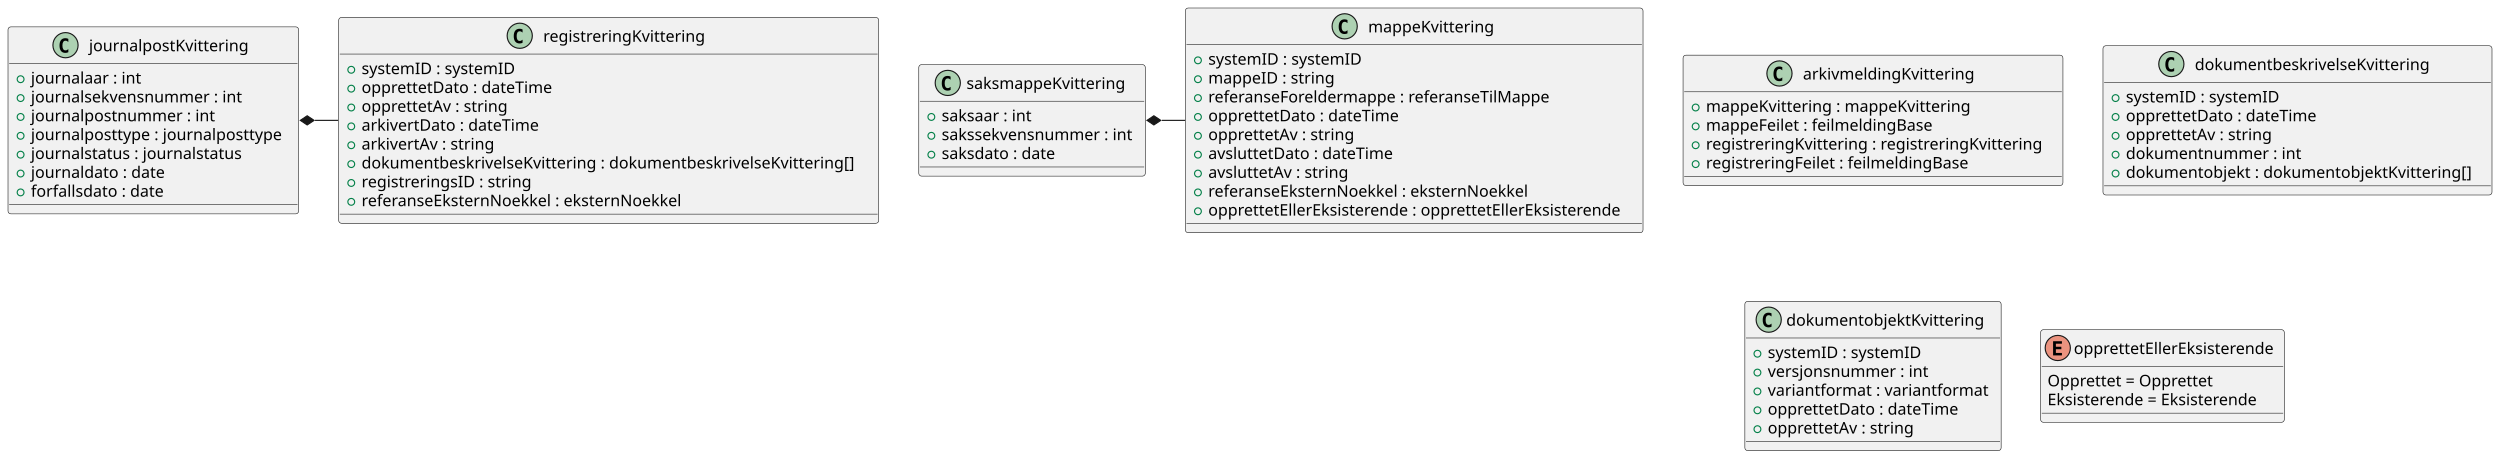
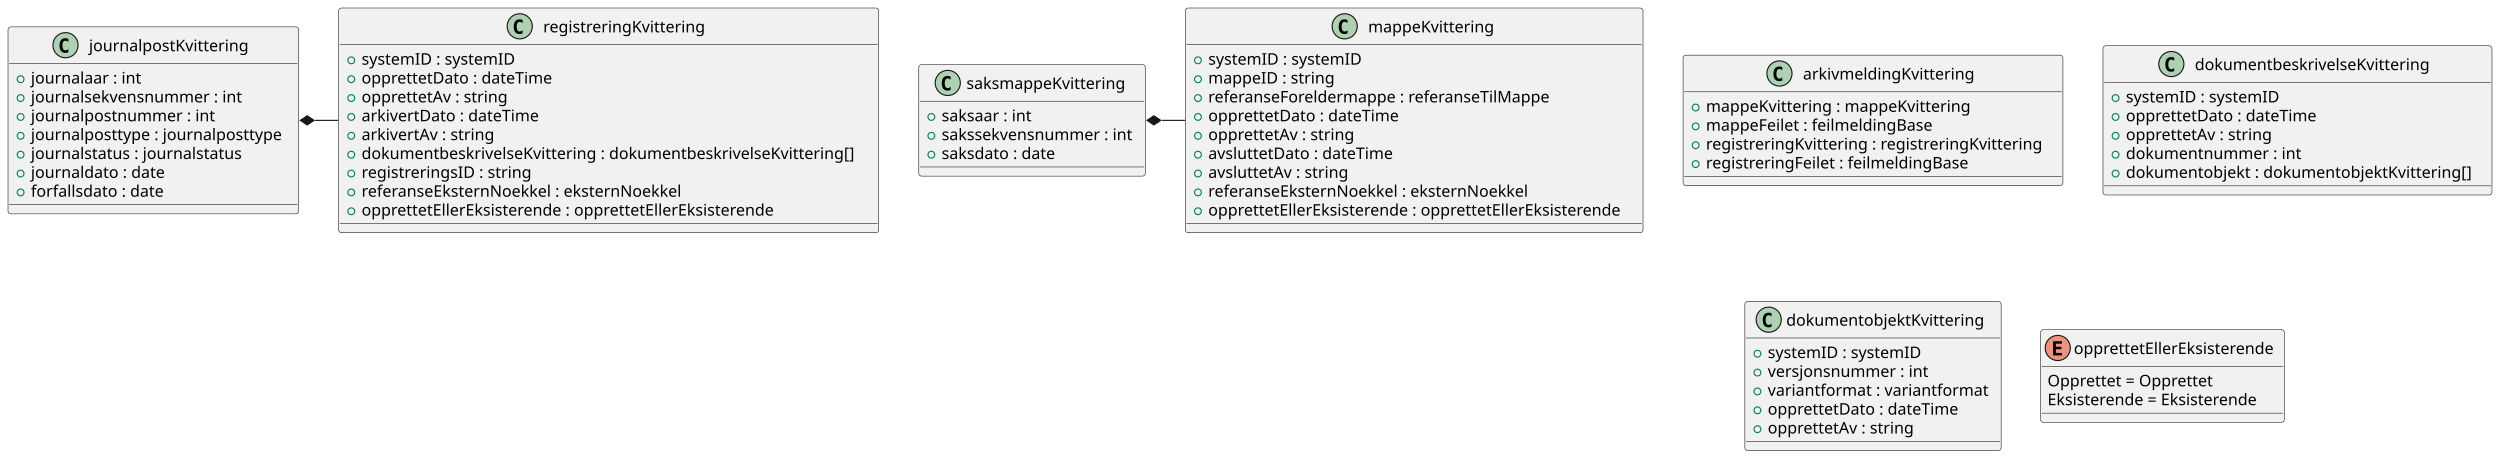
<svg xmlns="http://www.w3.org/2000/svg" contentStyleType="text/css" height="400px" preserveAspectRatio="none" style="width:2185px;height:400px;background:#FFFFFF;" version="1.1" viewBox="0 0 2185 400" width="2185px" zoomAndPan="magnify">
  <defs />
  <g>
    <g id="elem_arkivmeldingKvittering">
      <rect codeLine="2" fill="#F1F1F1" height="113.953" id="arkivmeldingKvittering" rx="2.5" ry="2.5" style="stroke:#181818;stroke-width:0.5;" width="332" x="1471" y="48.22" />
      <ellipse cx="1555.25" cy="64.22" fill="#ADD1B2" rx="11" ry="11" style="stroke:#181818;stroke-width:1.0;" />
      <path d="M1557.723,70.363 Q1557.142,70.662 1556.503,70.811 Q1555.864,70.961 1555.158,70.961 Q1552.651,70.961 1551.332,69.309 Q1550.012,67.657 1550.012,64.536 Q1550.012,61.407 1551.332,59.755 Q1552.651,58.103 1555.158,58.103 Q1555.864,58.103 1556.511,58.252 Q1557.159,58.402 1557.723,58.7 L1557.723,61.423 Q1557.092,60.842 1556.499,60.572 Q1555.905,60.303 1555.274,60.303 Q1553.93,60.303 1553.245,61.369 Q1552.56,62.436 1552.56,64.536 Q1552.56,66.628 1553.245,67.694 Q1553.93,68.761 1555.274,68.761 Q1555.905,68.761 1556.499,68.491 Q1557.092,68.222 1557.723,67.64 Z " fill="#000000" />
      <text fill="#000000" font-family="sans-serif" font-size="14" lengthAdjust="spacing" textLength="155" x="1575.75" y="69.511">arkivmeldingKvittering</text>
      <line style="stroke:#181818;stroke-width:0.5;" x1="1472" x2="1802" y1="80.22" y2="80.22" />
      <ellipse cx="1482" cy="93.964" fill="none" rx="3" ry="3" style="stroke:#038048;stroke-width:1.0;" />
      <text fill="#000000" font-family="sans-serif" font-size="14" lengthAdjust="spacing" textLength="238" x="1491" y="97.755">mappeKvittering : mappeKvittering</text>
      <ellipse cx="1482" cy="110.452" fill="none" rx="3" ry="3" style="stroke:#038048;stroke-width:1.0;" />
      <text fill="#000000" font-family="sans-serif" font-size="14" lengthAdjust="spacing" textLength="204" x="1491" y="114.243">mappeFeilet : feilmeldingBase</text>
      <ellipse cx="1482" cy="126.941" fill="none" rx="3" ry="3" style="stroke:#038048;stroke-width:1.0;" />
      <text fill="#000000" font-family="sans-serif" font-size="14" lengthAdjust="spacing" textLength="306" x="1491" y="130.732">registreringKvittering : registreringKvittering</text>
      <ellipse cx="1482" cy="143.429" fill="none" rx="3" ry="3" style="stroke:#038048;stroke-width:1.0;" />
      <text fill="#000000" font-family="sans-serif" font-size="14" lengthAdjust="spacing" textLength="238" x="1491" y="147.22">registreringFeilet : feilmeldingBase</text>
      <line style="stroke:#181818;stroke-width:0.5;" x1="1472" x2="1802" y1="154.173" y2="154.173" />
    </g>
    <g id="elem_dokumentbeskrivelseKvittering">
      <rect codeLine="8" fill="#F1F1F1" height="130.441" id="dokumentbeskrivelseKvittering" rx="2.5" ry="2.5" style="stroke:#181818;stroke-width:0.5;" width="340" x="1838" y="39.98" />
      <ellipse cx="1897.75" cy="55.98" fill="#ADD1B2" rx="11" ry="11" style="stroke:#181818;stroke-width:1.0;" />
      <path d="M1900.223,62.123 Q1899.642,62.422 1899.003,62.571 Q1898.364,62.721 1897.658,62.721 Q1895.151,62.721 1893.832,61.069 Q1892.512,59.417 1892.512,56.296 Q1892.512,53.166 1893.832,51.515 Q1895.151,49.863 1897.658,49.863 Q1898.364,49.863 1899.011,50.012 Q1899.659,50.162 1900.223,50.461 L1900.223,53.183 Q1899.592,52.602 1898.999,52.332 Q1898.405,52.062 1897.774,52.062 Q1896.43,52.062 1895.745,53.129 Q1895.06,54.196 1895.06,56.296 Q1895.06,58.388 1895.745,59.454 Q1896.43,60.521 1897.774,60.521 Q1898.405,60.521 1898.999,60.251 Q1899.592,59.981 1900.223,59.4 Z " fill="#000000" />
      <text fill="#000000" font-family="sans-serif" font-size="14" lengthAdjust="spacing" textLength="212" x="1918.25" y="61.271">dokumentbeskrivelseKvittering</text>
      <line style="stroke:#181818;stroke-width:0.5;" x1="1839" x2="2177" y1="71.98" y2="71.98" />
      <ellipse cx="1849" cy="85.724" fill="none" rx="3" ry="3" style="stroke:#038048;stroke-width:1.0;" />
      <text fill="#000000" font-family="sans-serif" font-size="14" lengthAdjust="spacing" textLength="134" x="1858" y="89.515">systemID : systemID</text>
      <ellipse cx="1849" cy="102.212" fill="none" rx="3" ry="3" style="stroke:#038048;stroke-width:1.0;" />
      <text fill="#000000" font-family="sans-serif" font-size="14" lengthAdjust="spacing" textLength="172" x="1858" y="106.003">opprettetDato : dateTime</text>
      <ellipse cx="1849" cy="118.701" fill="none" rx="3" ry="3" style="stroke:#038048;stroke-width:1.0;" />
      <text fill="#000000" font-family="sans-serif" font-size="14" lengthAdjust="spacing" textLength="133" x="1858" y="122.492">opprettetAv : string</text>
      <ellipse cx="1849" cy="135.189" fill="none" rx="3" ry="3" style="stroke:#038048;stroke-width:1.0;" />
      <text fill="#000000" font-family="sans-serif" font-size="14" lengthAdjust="spacing" textLength="158" x="1858" y="138.98">dokumentnummer : int</text>
      <ellipse cx="1849" cy="151.677" fill="none" rx="3" ry="3" style="stroke:#038048;stroke-width:1.0;" />
      <text fill="#000000" font-family="sans-serif" font-size="14" lengthAdjust="spacing" textLength="314" x="1858" y="155.468">dokumentobjekt : dokumentobjektKvittering[]</text>
      <line style="stroke:#181818;stroke-width:0.5;" x1="1839" x2="2177" y1="162.421" y2="162.421" />
    </g>
    <g id="elem_dokumentobjektKvittering">
      <rect codeLine="15" fill="#F1F1F1" height="130.441" id="dokumentobjektKvittering" rx="2.5" ry="2.5" style="stroke:#181818;stroke-width:0.5;" width="224" x="1525" y="263.4" />
      <ellipse cx="1545.85" cy="279.4" fill="#ADD1B2" rx="11" ry="11" style="stroke:#181818;stroke-width:1.0;" />
      <path d="M1548.323,285.543 Q1547.742,285.842 1547.103,285.991 Q1546.464,286.141 1545.758,286.141 Q1543.251,286.141 1541.931,284.489 Q1540.612,282.837 1540.612,279.716 Q1540.612,276.587 1541.931,274.935 Q1543.251,273.283 1545.758,273.283 Q1546.464,273.283 1547.111,273.432 Q1547.759,273.582 1548.323,273.88 L1548.323,276.603 Q1547.692,276.022 1547.099,275.752 Q1546.505,275.483 1545.874,275.483 Q1544.53,275.483 1543.845,276.549 Q1543.16,277.616 1543.16,279.716 Q1543.16,281.808 1543.845,282.874 Q1544.53,283.941 1545.874,283.941 Q1546.505,283.941 1547.099,283.671 Q1547.692,283.401 1548.323,282.82 Z " fill="#000000" />
      <text fill="#000000" font-family="sans-serif" font-size="14" lengthAdjust="spacing" textLength="179" x="1561.15" y="284.691">dokumentobjektKvittering</text>
      <line style="stroke:#181818;stroke-width:0.5;" x1="1526" x2="1748" y1="295.4" y2="295.4" />
      <ellipse cx="1536" cy="309.144" fill="none" rx="3" ry="3" style="stroke:#038048;stroke-width:1.0;" />
      <text fill="#000000" font-family="sans-serif" font-size="14" lengthAdjust="spacing" textLength="134" x="1545" y="312.935">systemID : systemID</text>
      <ellipse cx="1536" cy="325.632" fill="none" rx="3" ry="3" style="stroke:#038048;stroke-width:1.0;" />
      <text fill="#000000" font-family="sans-serif" font-size="14" lengthAdjust="spacing" textLength="145" x="1545" y="329.423">versjonsnummer : int</text>
      <ellipse cx="1536" cy="342.121" fill="none" rx="3" ry="3" style="stroke:#038048;stroke-width:1.0;" />
      <text fill="#000000" font-family="sans-serif" font-size="14" lengthAdjust="spacing" textLength="198" x="1545" y="345.912">variantformat : variantformat</text>
      <ellipse cx="1536" cy="358.609" fill="none" rx="3" ry="3" style="stroke:#038048;stroke-width:1.0;" />
      <text fill="#000000" font-family="sans-serif" font-size="14" lengthAdjust="spacing" textLength="172" x="1545" y="362.4">opprettetDato : dateTime</text>
      <ellipse cx="1536" cy="375.097" fill="none" rx="3" ry="3" style="stroke:#038048;stroke-width:1.0;" />
      <text fill="#000000" font-family="sans-serif" font-size="14" lengthAdjust="spacing" textLength="133" x="1545" y="378.888">opprettetAv : string</text>
      <line style="stroke:#181818;stroke-width:0.5;" x1="1526" x2="1748" y1="385.841" y2="385.841" />
    </g>
    <g id="elem_journalpostKvittering">
      <rect codeLine="22" fill="#F1F1F1" height="163.418" id="journalpostKvittering" rx="2.5" ry="2.5" style="stroke:#181818;stroke-width:0.5;" width="254" x="7" y="23.49" />
      <ellipse cx="57.25" cy="39.49" fill="#ADD1B2" rx="11" ry="11" style="stroke:#181818;stroke-width:1.0;" />
      <path d="M59.723,45.633 Q59.142,45.932 58.503,46.081 Q57.864,46.231 57.158,46.231 Q54.651,46.231 53.331,44.579 Q52.012,42.927 52.012,39.806 Q52.012,36.676 53.331,35.025 Q54.651,33.373 57.158,33.373 Q57.864,33.373 58.511,33.522 Q59.159,33.672 59.723,33.971 L59.723,36.693 Q59.092,36.112 58.499,35.842 Q57.905,35.572 57.274,35.572 Q55.93,35.572 55.245,36.639 Q54.56,37.706 54.56,39.806 Q54.56,41.898 55.245,42.964 Q55.93,44.031 57.274,44.031 Q57.905,44.031 58.499,43.761 Q59.092,43.492 59.723,42.91 Z " fill="#000000" />
      <text fill="#000000" font-family="sans-serif" font-size="14" lengthAdjust="spacing" textLength="145" x="77.75" y="44.781">journalpostKvittering</text>
      <line style="stroke:#181818;stroke-width:0.5;" x1="8" x2="260" y1="55.49" y2="55.49" />
      <ellipse cx="18" cy="69.234" fill="none" rx="3" ry="3" style="stroke:#038048;stroke-width:1.0;" />
      <text fill="#000000" font-family="sans-serif" font-size="14" lengthAdjust="spacing" textLength="101" x="27" y="73.025">journalaar : int</text>
      <ellipse cx="18" cy="85.722" fill="none" rx="3" ry="3" style="stroke:#038048;stroke-width:1.0;" />
      <text fill="#000000" font-family="sans-serif" font-size="14" lengthAdjust="spacing" textLength="191" x="27" y="89.513">journalsekvensnummer : int</text>
      <ellipse cx="18" cy="102.211" fill="none" rx="3" ry="3" style="stroke:#038048;stroke-width:1.0;" />
      <text fill="#000000" font-family="sans-serif" font-size="14" lengthAdjust="spacing" textLength="167" x="27" y="106.002">journalpostnummer : int</text>
      <ellipse cx="18" cy="118.699" fill="none" rx="3" ry="3" style="stroke:#038048;stroke-width:1.0;" />
      <text fill="#000000" font-family="sans-serif" font-size="14" lengthAdjust="spacing" textLength="228" x="27" y="122.49">journalposttype : journalposttype</text>
      <ellipse cx="18" cy="135.187" fill="none" rx="3" ry="3" style="stroke:#038048;stroke-width:1.0;" />
      <text fill="#000000" font-family="sans-serif" font-size="14" lengthAdjust="spacing" textLength="192" x="27" y="138.978">journalstatus : journalstatus</text>
      <ellipse cx="18" cy="151.675" fill="none" rx="3" ry="3" style="stroke:#038048;stroke-width:1.0;" />
      <text fill="#000000" font-family="sans-serif" font-size="14" lengthAdjust="spacing" textLength="122" x="27" y="155.467">journaldato : date</text>
      <ellipse cx="18" cy="168.164" fill="none" rx="3" ry="3" style="stroke:#038048;stroke-width:1.0;" />
      <text fill="#000000" font-family="sans-serif" font-size="14" lengthAdjust="spacing" textLength="121" x="27" y="171.955">forfallsdato : date</text>
      <line style="stroke:#181818;stroke-width:0.5;" x1="8" x2="260" y1="178.908" y2="178.908" />
    </g>
    <g id="elem_registreringKvittering">
-       <rect codeLine="47" fill="#F1F1F1" height="179.906" id="registreringKvittering" rx="2.5" ry="2.5" style="stroke:#181818;stroke-width:0.5;" width="472" x="296" y="15.25" />
-       <ellipse cx="454.25" cy="31.25" fill="#ADD1B2" rx="11" ry="11" style="stroke:#181818;stroke-width:1.0;" />
-       <path d="M456.723,37.393 Q456.142,37.692 455.503,37.841 Q454.864,37.991 454.158,37.991 Q451.651,37.991 450.332,36.339 Q449.012,34.687 449.012,31.566 Q449.012,28.436 450.332,26.785 Q451.651,25.133 454.158,25.133 Q454.864,25.133 455.511,25.282 Q456.159,25.432 456.723,25.73 L456.723,28.453 Q456.092,27.872 455.499,27.602 Q454.905,27.332 454.274,27.332 Q452.93,27.332 452.245,28.399 Q451.56,29.466 451.56,31.566 Q451.56,33.658 452.245,34.724 Q452.93,35.791 454.274,35.791 Q454.905,35.791 455.499,35.521 Q456.092,35.252 456.723,34.67 Z " fill="#000000" />
-       <text fill="#000000" font-family="sans-serif" font-size="14" lengthAdjust="spacing" textLength="147" x="474.75" y="36.541">registreringKvittering</text>
-       <line style="stroke:#181818;stroke-width:0.5;" x1="297" x2="767" y1="47.25" y2="47.25" />
-       <ellipse cx="307" cy="60.994" fill="none" rx="3" ry="3" style="stroke:#038048;stroke-width:1.0;" />
-       <text fill="#000000" font-family="sans-serif" font-size="14" lengthAdjust="spacing" textLength="134" x="316" y="64.785">systemID : systemID</text>
-       <ellipse cx="307" cy="77.482" fill="none" rx="3" ry="3" style="stroke:#038048;stroke-width:1.0;" />
-       <text fill="#000000" font-family="sans-serif" font-size="14" lengthAdjust="spacing" textLength="172" x="316" y="81.273">opprettetDato : dateTime</text>
-       <ellipse cx="307" cy="93.971" fill="none" rx="3" ry="3" style="stroke:#038048;stroke-width:1.0;" />
-       <text fill="#000000" font-family="sans-serif" font-size="14" lengthAdjust="spacing" textLength="133" x="316" y="97.762">opprettetAv : string</text>
-       <ellipse cx="307" cy="110.459" fill="none" rx="3" ry="3" style="stroke:#038048;stroke-width:1.0;" />
-       <text fill="#000000" font-family="sans-serif" font-size="14" lengthAdjust="spacing" textLength="160" x="316" y="114.25">arkivertDato : dateTime</text>
-       <ellipse cx="307" cy="126.947" fill="none" rx="3" ry="3" style="stroke:#038048;stroke-width:1.0;" />
-       <text fill="#000000" font-family="sans-serif" font-size="14" lengthAdjust="spacing" textLength="121" x="316" y="130.738">arkivertAv : string</text>
-       <ellipse cx="307" cy="143.435" fill="none" rx="3" ry="3" style="stroke:#038048;stroke-width:1.0;" />
-       <text fill="#000000" font-family="sans-serif" font-size="14" lengthAdjust="spacing" textLength="446" x="316" y="147.227">dokumentbeskrivelseKvittering : dokumentbeskrivelseKvittering[]</text>
-       <ellipse cx="307" cy="159.924" fill="none" rx="3" ry="3" style="stroke:#038048;stroke-width:1.0;" />
-       <text fill="#000000" font-family="sans-serif" font-size="14" lengthAdjust="spacing" textLength="154" x="316" y="163.715">registreringsID : string</text>
-       <ellipse cx="307" cy="176.412" fill="none" rx="3" ry="3" style="stroke:#038048;stroke-width:1.0;" />
-       <text fill="#000000" font-family="sans-serif" font-size="14" lengthAdjust="spacing" textLength="289" x="316" y="180.203">referanseEksternNoekkel : eksternNoekkel</text>
-       <line style="stroke:#181818;stroke-width:0.5;" x1="297" x2="767" y1="187.156" y2="187.156" />
+       <rect codeLine="47" fill="#F1F1F1" height="196.394" id="registreringKvittering" rx="2.5" ry="2.5" style="stroke:#181818;stroke-width:0.5;" width="472" x="296" y="7" />
+       <ellipse cx="454.25" cy="23" fill="#ADD1B2" rx="11" ry="11" style="stroke:#181818;stroke-width:1.0;" />
+       <path d="M456.723,29.143 Q456.142,29.442 455.503,29.591 Q454.864,29.741 454.158,29.741 Q451.651,29.741 450.332,28.089 Q449.012,26.437 449.012,23.316 Q449.012,20.186 450.332,18.535 Q451.651,16.883 454.158,16.883 Q454.864,16.883 455.511,17.032 Q456.159,17.182 456.723,17.48 L456.723,20.203 Q456.092,19.622 455.499,19.352 Q454.905,19.082 454.274,19.082 Q452.93,19.082 452.245,20.149 Q451.56,21.216 451.56,23.316 Q451.56,25.408 452.245,26.474 Q452.93,27.541 454.274,27.541 Q454.905,27.541 455.499,27.271 Q456.092,27.002 456.723,26.42 Z " fill="#000000" />
+       <text fill="#000000" font-family="sans-serif" font-size="14" lengthAdjust="spacing" textLength="147" x="474.75" y="28.291">registreringKvittering</text>
+       <line style="stroke:#181818;stroke-width:0.5;" x1="297" x2="767" y1="39" y2="39" />
+       <ellipse cx="307" cy="52.744" fill="none" rx="3" ry="3" style="stroke:#038048;stroke-width:1.0;" />
+       <text fill="#000000" font-family="sans-serif" font-size="14" lengthAdjust="spacing" textLength="134" x="316" y="56.535">systemID : systemID</text>
+       <ellipse cx="307" cy="69.232" fill="none" rx="3" ry="3" style="stroke:#038048;stroke-width:1.0;" />
+       <text fill="#000000" font-family="sans-serif" font-size="14" lengthAdjust="spacing" textLength="172" x="316" y="73.023">opprettetDato : dateTime</text>
+       <ellipse cx="307" cy="85.721" fill="none" rx="3" ry="3" style="stroke:#038048;stroke-width:1.0;" />
+       <text fill="#000000" font-family="sans-serif" font-size="14" lengthAdjust="spacing" textLength="133" x="316" y="89.512">opprettetAv : string</text>
+       <ellipse cx="307" cy="102.209" fill="none" rx="3" ry="3" style="stroke:#038048;stroke-width:1.0;" />
+       <text fill="#000000" font-family="sans-serif" font-size="14" lengthAdjust="spacing" textLength="160" x="316" y="106">arkivertDato : dateTime</text>
+       <ellipse cx="307" cy="118.697" fill="none" rx="3" ry="3" style="stroke:#038048;stroke-width:1.0;" />
+       <text fill="#000000" font-family="sans-serif" font-size="14" lengthAdjust="spacing" textLength="121" x="316" y="122.488">arkivertAv : string</text>
+       <ellipse cx="307" cy="135.185" fill="none" rx="3" ry="3" style="stroke:#038048;stroke-width:1.0;" />
+       <text fill="#000000" font-family="sans-serif" font-size="14" lengthAdjust="spacing" textLength="446" x="316" y="138.977">dokumentbeskrivelseKvittering : dokumentbeskrivelseKvittering[]</text>
+       <ellipse cx="307" cy="151.674" fill="none" rx="3" ry="3" style="stroke:#038048;stroke-width:1.0;" />
+       <text fill="#000000" font-family="sans-serif" font-size="14" lengthAdjust="spacing" textLength="154" x="316" y="155.465">registreringsID : string</text>
+       <ellipse cx="307" cy="168.162" fill="none" rx="3" ry="3" style="stroke:#038048;stroke-width:1.0;" />
+       <text fill="#000000" font-family="sans-serif" font-size="14" lengthAdjust="spacing" textLength="289" x="316" y="171.953">referanseEksternNoekkel : eksternNoekkel</text>
+       <ellipse cx="307" cy="184.65" fill="none" rx="3" ry="3" style="stroke:#038048;stroke-width:1.0;" />
+       <text fill="#000000" font-family="sans-serif" font-size="14" lengthAdjust="spacing" textLength="374" x="316" y="188.441">opprettetEllerEksisterende : opprettetEllerEksisterende</text>
+       <line style="stroke:#181818;stroke-width:0.5;" x1="297" x2="767" y1="195.394" y2="195.394" />
    </g>
    <g id="elem_mappeKvittering">
      <rect codeLine="32" fill="#F1F1F1" height="196.394" id="mappeKvittering" rx="2.5" ry="2.5" style="stroke:#181818;stroke-width:0.5;" width="400" x="1036" y="7" />
      <ellipse cx="1175.25" cy="23" fill="#ADD1B2" rx="11" ry="11" style="stroke:#181818;stroke-width:1.0;" />
      <path d="M1177.723,29.143 Q1177.142,29.442 1176.503,29.591 Q1175.864,29.741 1175.158,29.741 Q1172.651,29.741 1171.332,28.089 Q1170.012,26.437 1170.012,23.316 Q1170.012,20.186 1171.332,18.535 Q1172.651,16.883 1175.158,16.883 Q1175.864,16.883 1176.511,17.032 Q1177.159,17.182 1177.723,17.48 L1177.723,20.203 Q1177.092,19.622 1176.499,19.352 Q1175.905,19.082 1175.274,19.082 Q1173.93,19.082 1173.245,20.149 Q1172.56,21.216 1172.56,23.316 Q1172.56,25.408 1173.245,26.474 Q1173.93,27.541 1175.274,27.541 Q1175.905,27.541 1176.499,27.271 Q1177.092,27.002 1177.723,26.42 Z " fill="#000000" />
      <text fill="#000000" font-family="sans-serif" font-size="14" lengthAdjust="spacing" textLength="113" x="1195.75" y="28.291">mappeKvittering</text>
      <line style="stroke:#181818;stroke-width:0.5;" x1="1037" x2="1435" y1="39" y2="39" />
      <ellipse cx="1047" cy="52.744" fill="none" rx="3" ry="3" style="stroke:#038048;stroke-width:1.0;" />
      <text fill="#000000" font-family="sans-serif" font-size="14" lengthAdjust="spacing" textLength="134" x="1056" y="56.535">systemID : systemID</text>
      <ellipse cx="1047" cy="69.232" fill="none" rx="3" ry="3" style="stroke:#038048;stroke-width:1.0;" />
      <text fill="#000000" font-family="sans-serif" font-size="14" lengthAdjust="spacing" textLength="113" x="1056" y="73.023">mappeID : string</text>
      <ellipse cx="1047" cy="85.721" fill="none" rx="3" ry="3" style="stroke:#038048;stroke-width:1.0;" />
      <text fill="#000000" font-family="sans-serif" font-size="14" lengthAdjust="spacing" textLength="310" x="1056" y="89.512">referanseForeldermappe : referanseTilMappe</text>
      <ellipse cx="1047" cy="102.209" fill="none" rx="3" ry="3" style="stroke:#038048;stroke-width:1.0;" />
      <text fill="#000000" font-family="sans-serif" font-size="14" lengthAdjust="spacing" textLength="172" x="1056" y="106">opprettetDato : dateTime</text>
      <ellipse cx="1047" cy="118.697" fill="none" rx="3" ry="3" style="stroke:#038048;stroke-width:1.0;" />
      <text fill="#000000" font-family="sans-serif" font-size="14" lengthAdjust="spacing" textLength="133" x="1056" y="122.488">opprettetAv : string</text>
      <ellipse cx="1047" cy="135.185" fill="none" rx="3" ry="3" style="stroke:#038048;stroke-width:1.0;" />
      <text fill="#000000" font-family="sans-serif" font-size="14" lengthAdjust="spacing" textLength="166" x="1056" y="138.977">avsluttetDato : dateTime</text>
      <ellipse cx="1047" cy="151.674" fill="none" rx="3" ry="3" style="stroke:#038048;stroke-width:1.0;" />
      <text fill="#000000" font-family="sans-serif" font-size="14" lengthAdjust="spacing" textLength="127" x="1056" y="155.465">avsluttetAv : string</text>
      <ellipse cx="1047" cy="168.162" fill="none" rx="3" ry="3" style="stroke:#038048;stroke-width:1.0;" />
      <text fill="#000000" font-family="sans-serif" font-size="14" lengthAdjust="spacing" textLength="289" x="1056" y="171.953">referanseEksternNoekkel : eksternNoekkel</text>
      <ellipse cx="1047" cy="184.65" fill="none" rx="3" ry="3" style="stroke:#038048;stroke-width:1.0;" />
      <text fill="#000000" font-family="sans-serif" font-size="14" lengthAdjust="spacing" textLength="374" x="1056" y="188.441">opprettetEllerEksisterende : opprettetEllerEksisterende</text>
      <line style="stroke:#181818;stroke-width:0.5;" x1="1037" x2="1435" y1="195.394" y2="195.394" />
    </g>
    <g id="elem_opprettetEllerEksisterende">
      <rect codeLine="43" fill="#F1F1F1" height="80.977" id="opprettetEllerEksisterende" rx="2.5" ry="2.5" style="stroke:#181818;stroke-width:0.5;" width="213" x="1783.5" y="288.13" />
      <ellipse cx="1798.5" cy="304.13" fill="#EB937F" rx="11" ry="11" style="stroke:#181818;stroke-width:1.0;" />
      <path d="M1802.114,310.63 L1794.395,310.63 L1794.395,298.237 L1802.114,298.237 L1802.114,300.395 L1796.843,300.395 L1796.843,303.068 L1801.616,303.068 L1801.616,305.226 L1796.843,305.226 L1796.843,308.472 L1802.114,308.472 Z " fill="#000000" />
      <text fill="#000000" font-family="sans-serif" font-size="14" lengthAdjust="spacing" textLength="181" x="1812.5" y="309.421">opprettetEllerEksisterende</text>
      <line style="stroke:#181818;stroke-width:0.5;" x1="1784.5" x2="1995.5" y1="320.13" y2="320.13" />
      <text fill="#000000" font-family="sans-serif" font-size="14" lengthAdjust="spacing" textLength="151" x="1789.5" y="337.665">Opprettet = Opprettet</text>
      <text fill="#000000" font-family="sans-serif" font-size="14" lengthAdjust="spacing" textLength="193" x="1789.5" y="354.153">Eksisterende = Eksisterende</text>
      <line style="stroke:#181818;stroke-width:0.5;" x1="1784.5" x2="1995.5" y1="361.107" y2="361.107" />
    </g>
    <g id="elem_saksmappeKvittering">
-       <rect codeLine="57" fill="#F1F1F1" height="97.465" id="saksmappeKvittering" rx="2.5" ry="2.5" style="stroke:#181818;stroke-width:0.5;" width="198" x="803" y="56.47" />
+       <rect codeLine="58" fill="#F1F1F1" height="97.465" id="saksmappeKvittering" rx="2.5" ry="2.5" style="stroke:#181818;stroke-width:0.5;" width="198" x="803" y="56.47" />
      <ellipse cx="828.35" cy="72.47" fill="#ADD1B2" rx="11" ry="11" style="stroke:#181818;stroke-width:1.0;" />
      <path d="M830.823,78.613 Q830.242,78.912 829.603,79.061 Q828.964,79.211 828.258,79.211 Q825.751,79.211 824.432,77.559 Q823.112,75.907 823.112,72.786 Q823.112,69.656 824.432,68.005 Q825.751,66.353 828.258,66.353 Q828.964,66.353 829.611,66.502 Q830.259,66.652 830.823,66.951 L830.823,69.673 Q830.192,69.092 829.599,68.822 Q829.005,68.552 828.374,68.552 Q827.03,68.552 826.345,69.619 Q825.66,70.686 825.66,72.786 Q825.66,74.878 826.345,75.944 Q827.03,77.011 828.374,77.011 Q829.005,77.011 829.599,76.741 Q830.192,76.472 830.823,75.89 Z " fill="#000000" />
      <text fill="#000000" font-family="sans-serif" font-size="14" lengthAdjust="spacing" textLength="143" x="844.65" y="77.761">saksmappeKvittering</text>
      <line style="stroke:#181818;stroke-width:0.5;" x1="804" x2="1000" y1="88.47" y2="88.47" />
      <ellipse cx="814" cy="102.214" fill="none" rx="3" ry="3" style="stroke:#038048;stroke-width:1.0;" />
      <text fill="#000000" font-family="sans-serif" font-size="14" lengthAdjust="spacing" textLength="82" x="823" y="106.005">saksaar : int</text>
      <ellipse cx="814" cy="118.702" fill="none" rx="3" ry="3" style="stroke:#038048;stroke-width:1.0;" />
      <text fill="#000000" font-family="sans-serif" font-size="14" lengthAdjust="spacing" textLength="172" x="823" y="122.493">sakssekvensnummer : int</text>
      <ellipse cx="814" cy="135.191" fill="none" rx="3" ry="3" style="stroke:#038048;stroke-width:1.0;" />
      <text fill="#000000" font-family="sans-serif" font-size="14" lengthAdjust="spacing" textLength="103" x="823" y="138.982">saksdato : date</text>
      <line style="stroke:#181818;stroke-width:0.5;" x1="804" x2="1000" y1="145.935" y2="145.935" />
    </g>
    <g id="link_journalpostKvittering_registreringKvittering">
      <path codeLine="31" d="M275.33,105.2 C282.07,105.2 288.82,105.2 295.56,105.2 " fill="none" id="journalpostKvittering-backto-registreringKvittering" style="stroke:#181818;stroke-width:1.0;" />
      <polygon fill="#181818" points="262.48,105.2,268.48,109.2,274.48,105.2,268.48,101.2,262.48,105.2" style="stroke:#181818;stroke-width:1.0;" />
    </g>
    <g id="link_saksmappeKvittering_mappeKvittering">
-       <path codeLine="62" d="M1015.44,105.2 C1022.24,105.2 1029.04,105.2 1035.84,105.2 " fill="none" id="saksmappeKvittering-backto-mappeKvittering" style="stroke:#181818;stroke-width:1.0;" />
+       <path codeLine="63" d="M1015.44,105.2 C1022.24,105.2 1029.04,105.2 1035.84,105.2 " fill="none" id="saksmappeKvittering-backto-mappeKvittering" style="stroke:#181818;stroke-width:1.0;" />
      <polygon fill="#181818" points="1002.48,105.2,1008.48,109.2,1014.48,105.2,1008.48,101.2,1002.48,105.2" style="stroke:#181818;stroke-width:1.0;" />
    </g>
  </g>
</svg>
